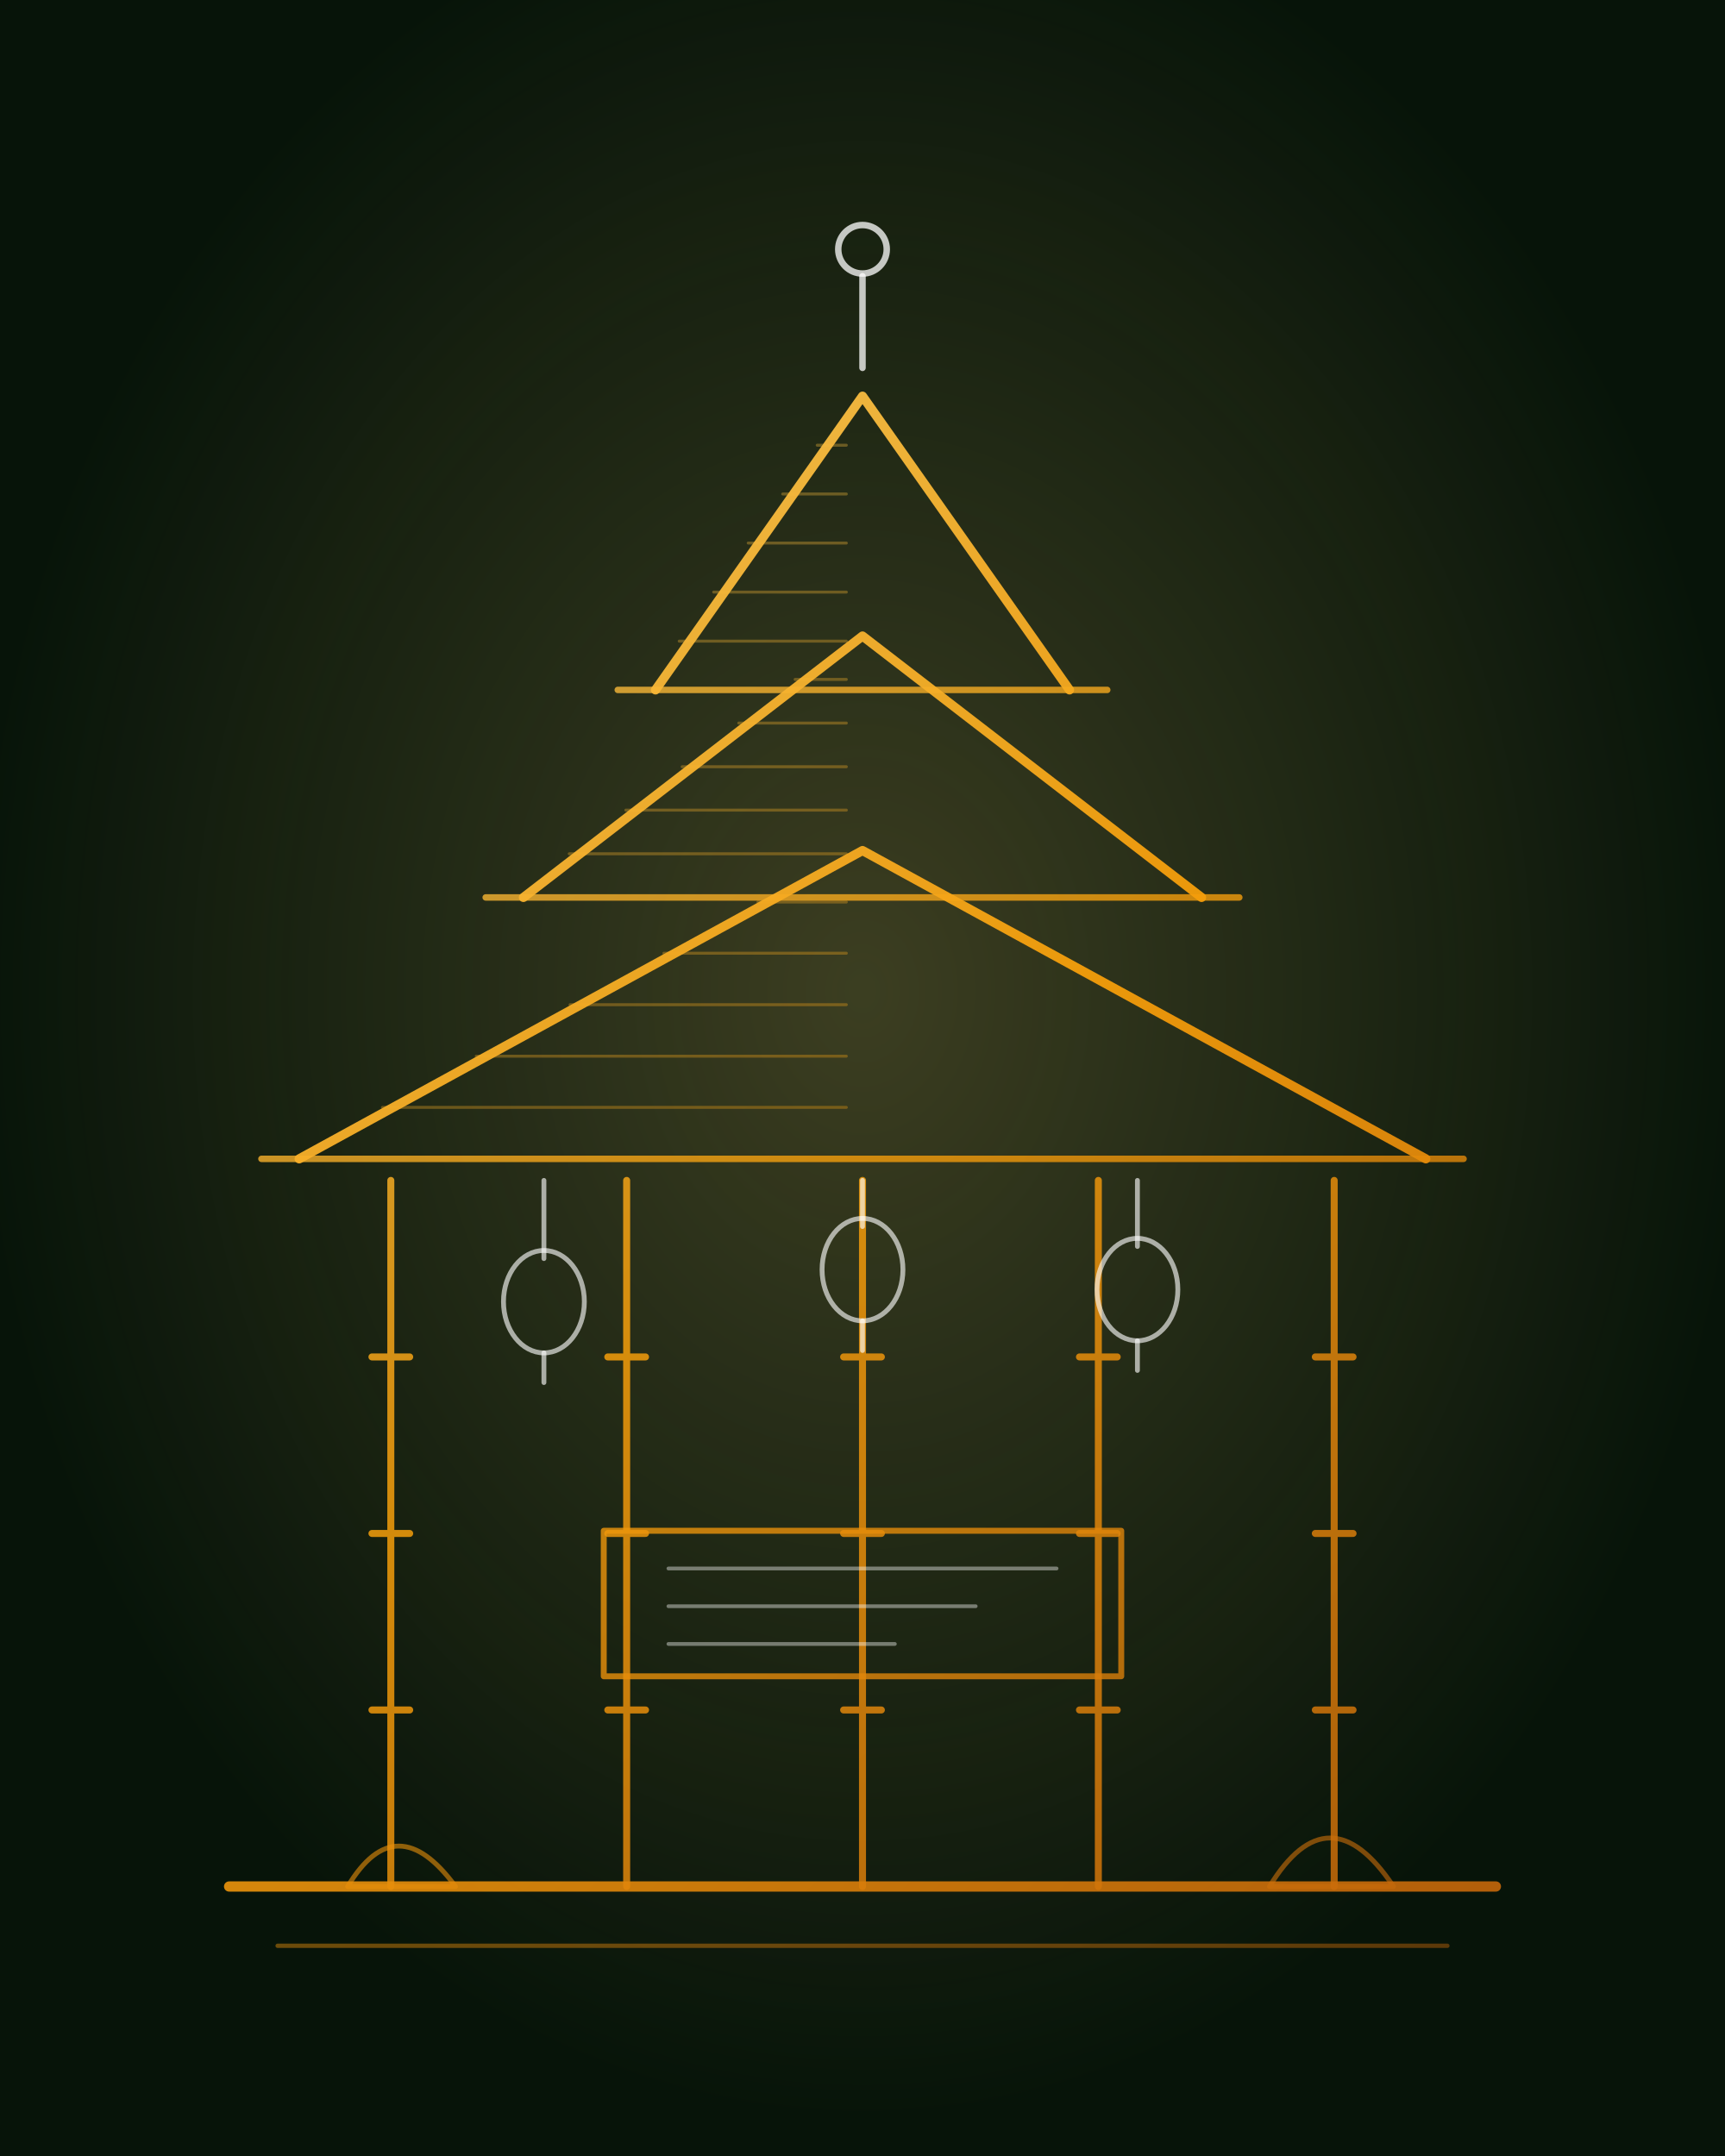
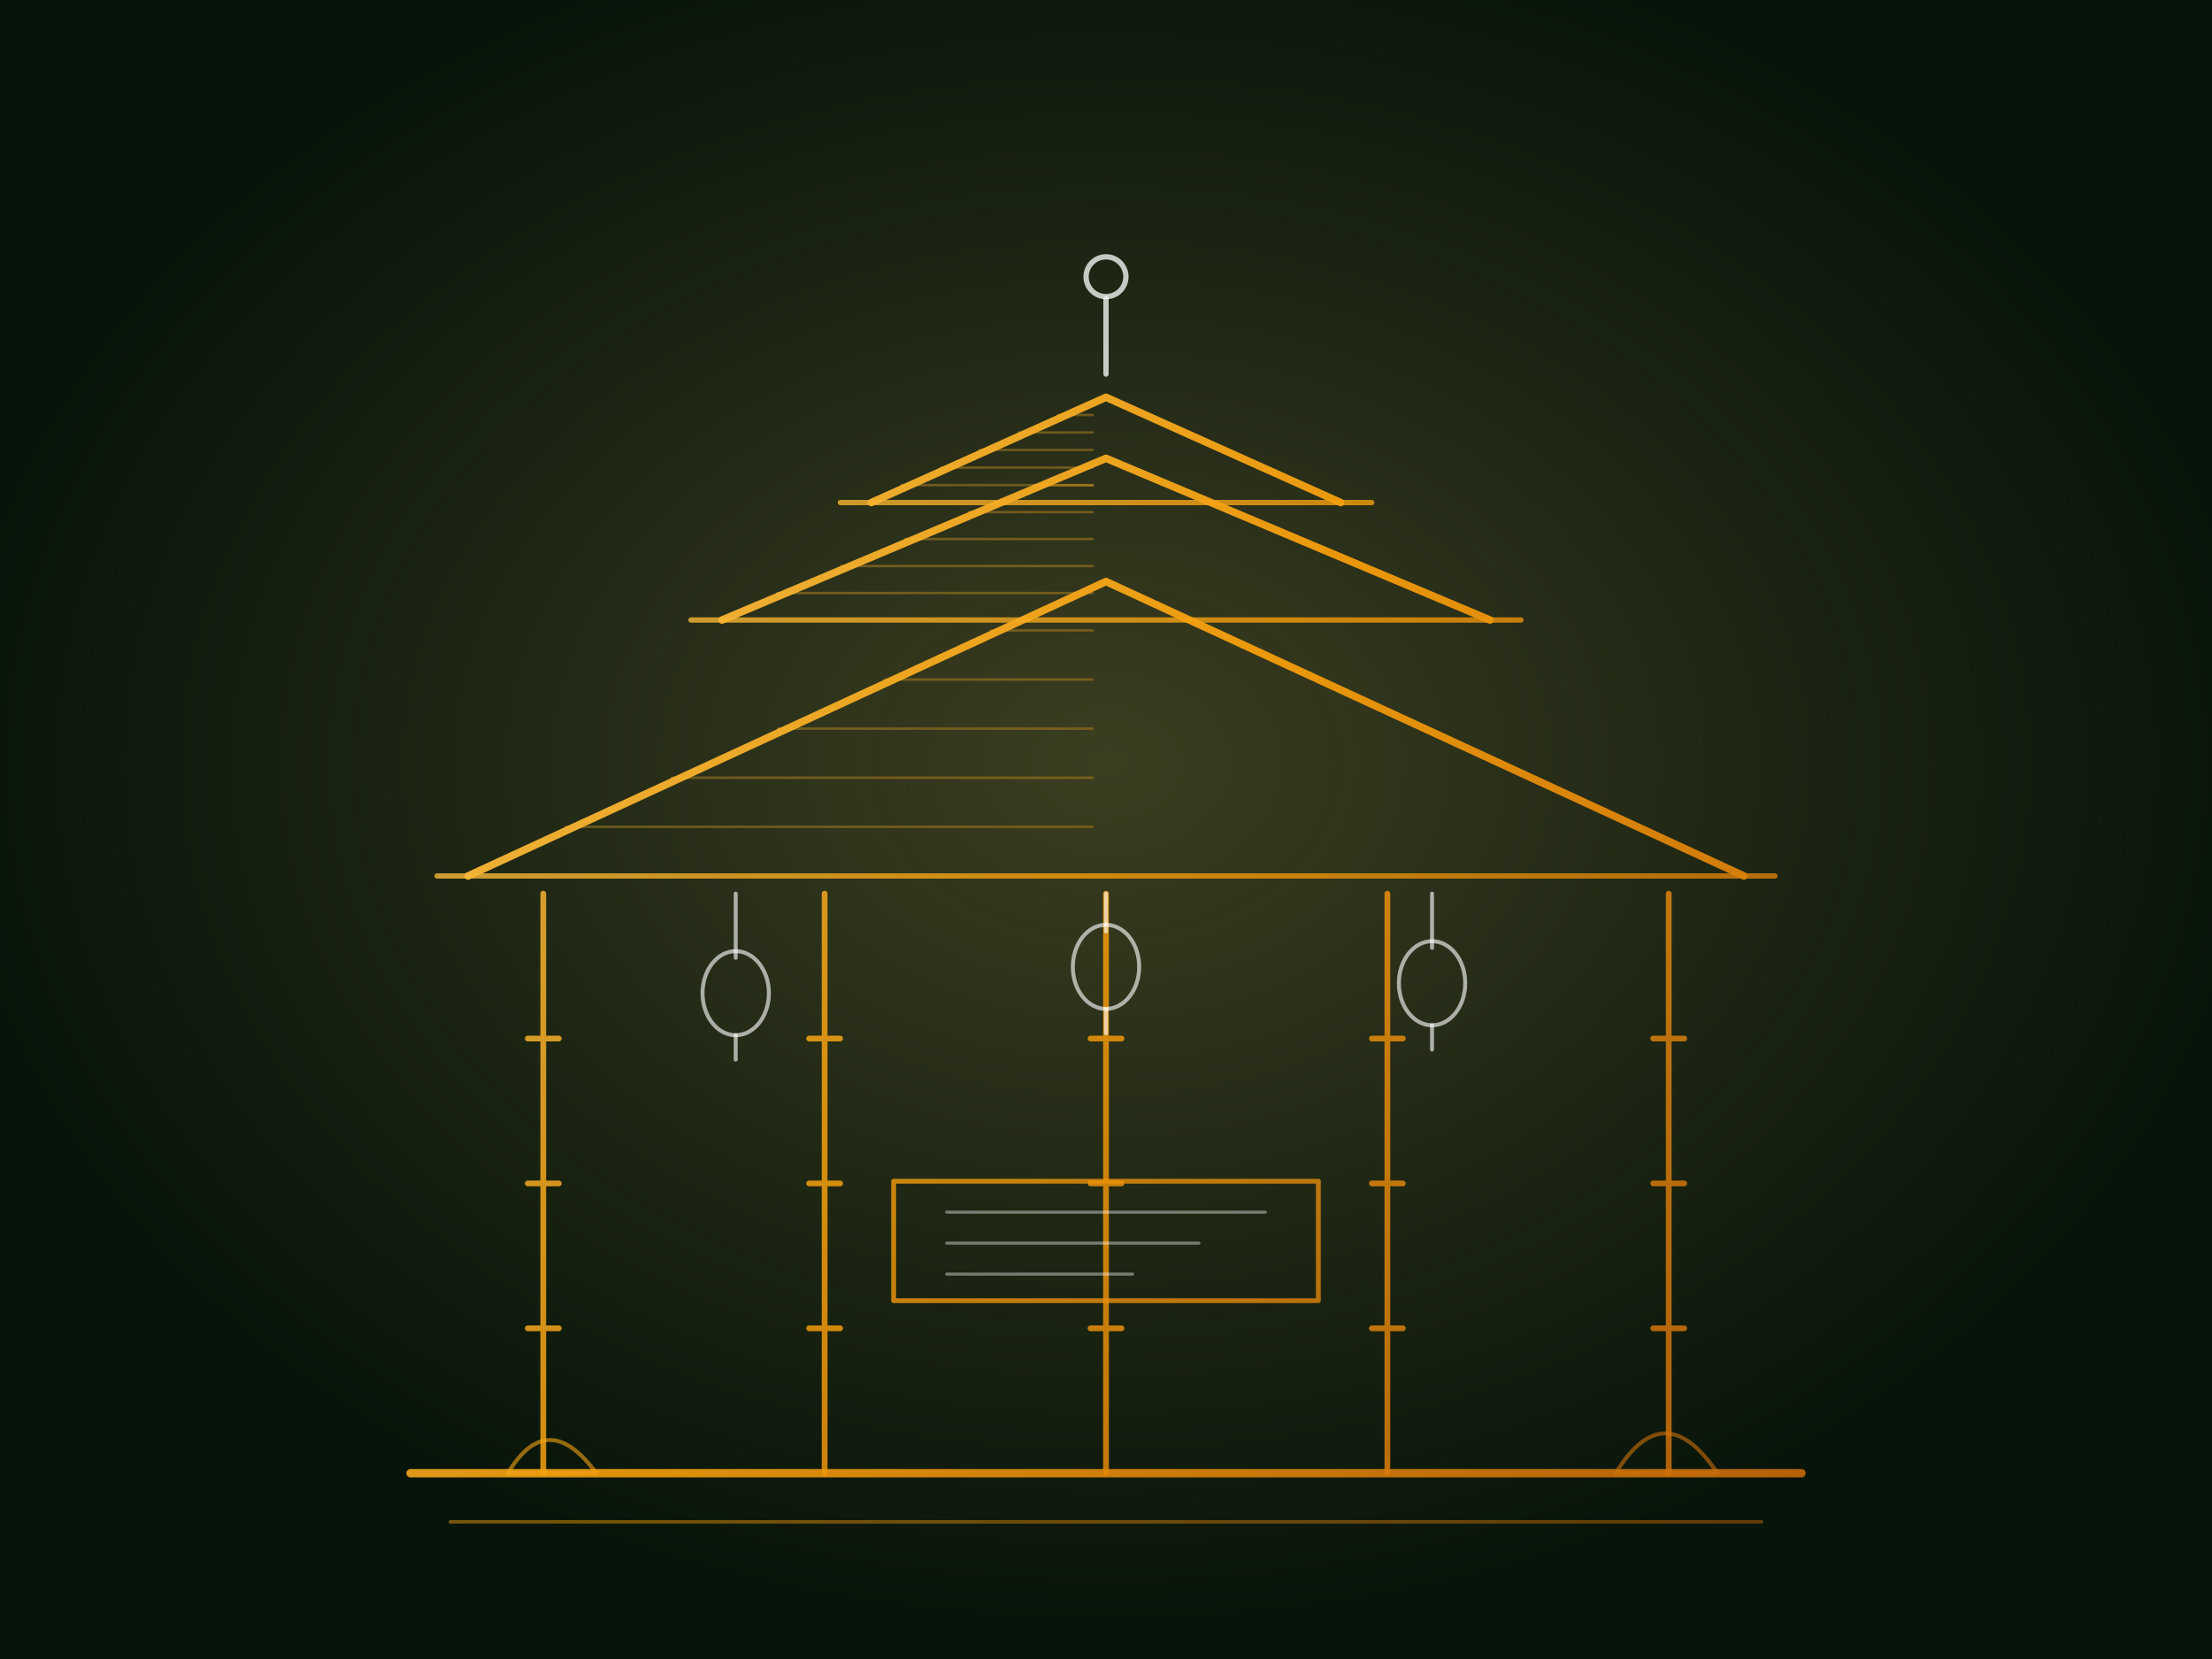
- <svg xmlns="http://www.w3.org/2000/svg" viewBox="0 0 640 800" width="640" height="800" fill="none" stroke-linejoin="round" stroke-linecap="round">
+ <svg xmlns="http://www.w3.org/2000/svg" viewBox="0 0 1000 750" width="1000" height="750" fill="none" stroke-linejoin="round" stroke-linecap="round">
  <defs>
-     <linearGradient id="k" gradientUnits="userSpaceOnUse" x1="0" y1="0" x2="640" y2="800">
+     <linearGradient id="k" gradientUnits="userSpaceOnUse" x1="0" y1="0" x2="1000" y2="750">
      <stop offset="0%" stop-color="#fde68a" />
      <stop offset="52%" stop-color="#f59e0b" />
      <stop offset="100%" stop-color="#b45309" />
    </linearGradient>
    <radialGradient id="halo" cx="50%" cy="46%" r="52%">
      <stop offset="0%" stop-color="#f7d377" stop-opacity="0.22" />
      <stop offset="100%" stop-color="#f7d377" stop-opacity="0" />
    </radialGradient>
  </defs>
-   <rect width="640" height="800" fill="#071409" />
-   <rect width="640" height="800" fill="url(#halo)" />
-   <g stroke="url(#k)" stroke-width="3.4" stroke-opacity="0.95">
-     <path d="M111 430 L320 315.6 L529 430" />
-     <path d="M141.9 410.9 L314 410.9 M176.7 391.9 L314 391.9 M211.5 372.8 L314 372.8 M246.3 353.7 L314 353.7 M281.2 334.7 L314 334.7" stroke-opacity=".34" stroke-width="1.1" />
-     <path d="M194.2 333 L320 236 L445.8 333" />
-     <path d="M211.2 316.8 L314 316.8 M232.2 300.6 L314 300.6 M253.1 284.5 L314 284.5 M274.1 268.3 L314 268.3 M295 252.1 L314 252.1" stroke-opacity=".34" stroke-width="1.1" />
-     <path d="M243.2 256 L320 147 L396.8 256" />
-     <path d="M252 237.9 L314 237.9 M264.8 219.7 L314 219.7 M277.6 201.5 L314 201.5 M290.4 183.3 L314 183.3 M303.2 165.2 L314 165.2" stroke-opacity=".34" stroke-width="1.1" />
-   </g>
-   <g stroke="url(#k)" stroke-width="2.4" stroke-opacity="0.8">
-     <path d="M97 430 L543 430" />
-     <path d="M180.2 333 L459.8 333" />
-     <path d="M229.2 256 L410.8 256" />
-   </g>
-   <g stroke="#ffffff" stroke-width="2.4" stroke-opacity="0.75">
-     <path d="M320 136.5 L320 102.5" />
-     <circle cx="320" cy="92.5" r="9" />
-   </g>
-   <g stroke="url(#k)" stroke-width="2.6" stroke-opacity="0.85">
-     <path d="M145 438 L145 700 M138 503.5 L152 503.5 M138 569 L152 569 M138 634.5 L152 634.5 M232.5 438 L232.5 700 M225.5 503.5 L239.5 503.5 M225.5 569 L239.5 569 M225.5 634.5 L239.5 634.5 M320 438 L320 700 M313 503.5 L327 503.5 M313 569 L327 569 M313 634.5 L327 634.5 M407.5 438 L407.5 700 M400.5 503.5 L414.5 503.5 M400.5 569 L414.5 569 M400.5 634.5 L414.5 634.5 M495 438 L495 700 M488 503.5 L502 503.5 M488 569 L502 569 M488 634.5 L502 634.5" />
-   </g>
-   <g stroke="url(#k)" stroke-width="3.8" stroke-opacity="0.9">
-     <path d="M85 700 L555 700" />
-   </g>
-   <g stroke="url(#k)" stroke-width="1.6" stroke-opacity="0.45">
-     <path d="M103 722 L537 722" />
-   </g>
-   <g stroke="#ffffff" stroke-width="1.8" stroke-opacity="0.62">
-     <path d="M201.8 438 L201.8 467" />
-     <ellipse cx="201.8" cy="483" rx="15" ry="19" />
-     <path d="M201.8 502 L201.8 513" />
-     <path d="M320 438 L320 455.1" />
-     <ellipse cx="320" cy="471.1" rx="15" ry="19" />
-     <path d="M320 490.1 L320 501.1" />
-     <path d="M422 438 L422 462.5" />
-     <ellipse cx="422" cy="478.5" rx="15" ry="19" />
-     <path d="M422 497.5 L422 508.5" />
-   </g>
-   <g stroke="url(#k)" stroke-width="2.2" stroke-opacity="0.8">
-     <path d="M224 568 L224 622 L416 622 L416 568 Z" />
-   </g>
-   <g stroke="#ffffff" stroke-width="1.4" stroke-opacity="0.4">
-     <path d="M248 582 L392 582 M248 596 L362 596 M248 610 L332 610" />
-   </g>
-   <g stroke="url(#k)" stroke-width="1.8" stroke-opacity="0.6">
-     <path d="M129 700 q18 -30 40 0 Z" />
-     <path d="M471 700 q22 -36 46 0 Z" />
+   <rect width="1000" height="750" fill="#071409" />
+   <rect width="1000" height="750" fill="url(#halo)" />
+   <g transform="translate(0 -34)">
+     <g stroke="url(#k)" stroke-width="3.4" stroke-opacity="0.95">
+       <path d="M211.6 430 L500 296.9 L788.4 430" />
+       <path d="M255.7 407.8 L494 407.8 M303.7 385.6 L494 385.6 M351.8 363.4 L494 363.4 M399.9 341.2 L494 341.2 M447.9 319 L494 319" stroke-opacity=".34" stroke-width="1.1" />
+       <path d="M326.4 314.3 L500 241.2 L673.6 314.3" />
+       <path d="M351.4 302.1 L494 302.1 M380.3 289.9 L494 289.9 M409.2 277.7 L494 277.7 M438.1 265.5 L494 265.5 M467.1 253.4 L494 253.4" stroke-opacity=".34" stroke-width="1.1" />
+       <path d="M393.9 261.2 L500 213.6 L606.1 261.2" />
+       <path d="M407.6 253.3 L494 253.3 M425.3 245.4 L494 245.4 M443 237.4 L494 237.4 M460.6 229.5 L494 229.5 M478.3 221.6 L494 221.6" stroke-opacity=".34" stroke-width="1.1" />
+     </g>
+     <g stroke="url(#k)" stroke-width="2.4" stroke-opacity="0.8">
+       <path d="M197.6 430 L802.4 430" />
+       <path d="M312.4 314.3 L687.6 314.3" />
+       <path d="M379.9 261.2 L620.1 261.2" />
+     </g>
+     <g stroke="#ffffff" stroke-width="2.4" stroke-opacity="0.75">
+       <path d="M500 203.1 L500 169.1" />
+       <circle cx="500" cy="159.1" r="9" />
+     </g>
+     <g stroke="url(#k)" stroke-width="2.6" stroke-opacity="0.85">
+       <path d="M245.6 438 L245.6 700 M238.6 503.5 L252.6 503.5 M238.6 569 L252.6 569 M238.6 634.5 L252.6 634.5 M372.8 438 L372.8 700 M365.8 503.5 L379.8 503.5 M365.8 569 L379.8 569 M365.8 634.5 L379.8 634.5 M500 438 L500 700 M493 503.5 L507 503.5 M493 569 L507 569 M493 634.5 L507 634.5 M627.2 438 L627.2 700 M620.2 503.5 L634.2 503.5 M620.2 569 L634.2 569 M620.2 634.5 L634.2 634.5 M754.4 438 L754.4 700 M747.4 503.5 L761.4 503.5 M747.4 569 L761.4 569 M747.4 634.5 L761.4 634.5" />
+     </g>
+     <g stroke="url(#k)" stroke-width="3.8" stroke-opacity="0.9">
+       <path d="M185.6 700 L814.4 700" />
+     </g>
+     <g stroke="url(#k)" stroke-width="1.6" stroke-opacity="0.45">
+       <path d="M203.6 722 L796.4 722" />
+     </g>
+     <g stroke="#ffffff" stroke-width="1.8" stroke-opacity="0.62">
+       <path d="M332.6 438 L332.6 467" />
+       <ellipse cx="332.6" cy="483" rx="15" ry="19" />
+       <path d="M332.6 502 L332.6 513" />
+       <path d="M500 438 L500 455.1" />
+       <ellipse cx="500" cy="471.1" rx="15" ry="19" />
+       <path d="M500 490.1 L500 501.1" />
+       <path d="M647.4 438 L647.4 462.5" />
+       <ellipse cx="647.4" cy="478.5" rx="15" ry="19" />
+       <path d="M647.4 497.5 L647.4 508.5" />
+     </g>
+     <g stroke="url(#k)" stroke-width="2.2" stroke-opacity="0.8">
+       <path d="M404 568 L404 622 L596 622 L596 568 Z" />
+     </g>
+     <g stroke="#ffffff" stroke-width="1.4" stroke-opacity="0.4">
+       <path d="M428 582 L572 582 M428 596 L542 596 M428 610 L512 610" />
+     </g>
+     <g stroke="url(#k)" stroke-width="1.8" stroke-opacity="0.6">
+       <path d="M229.6 700 q18 -30 40 0 Z" />
+       <path d="M730.4 700 q22 -36 46 0 Z" />
+     </g>
  </g>
</svg>
